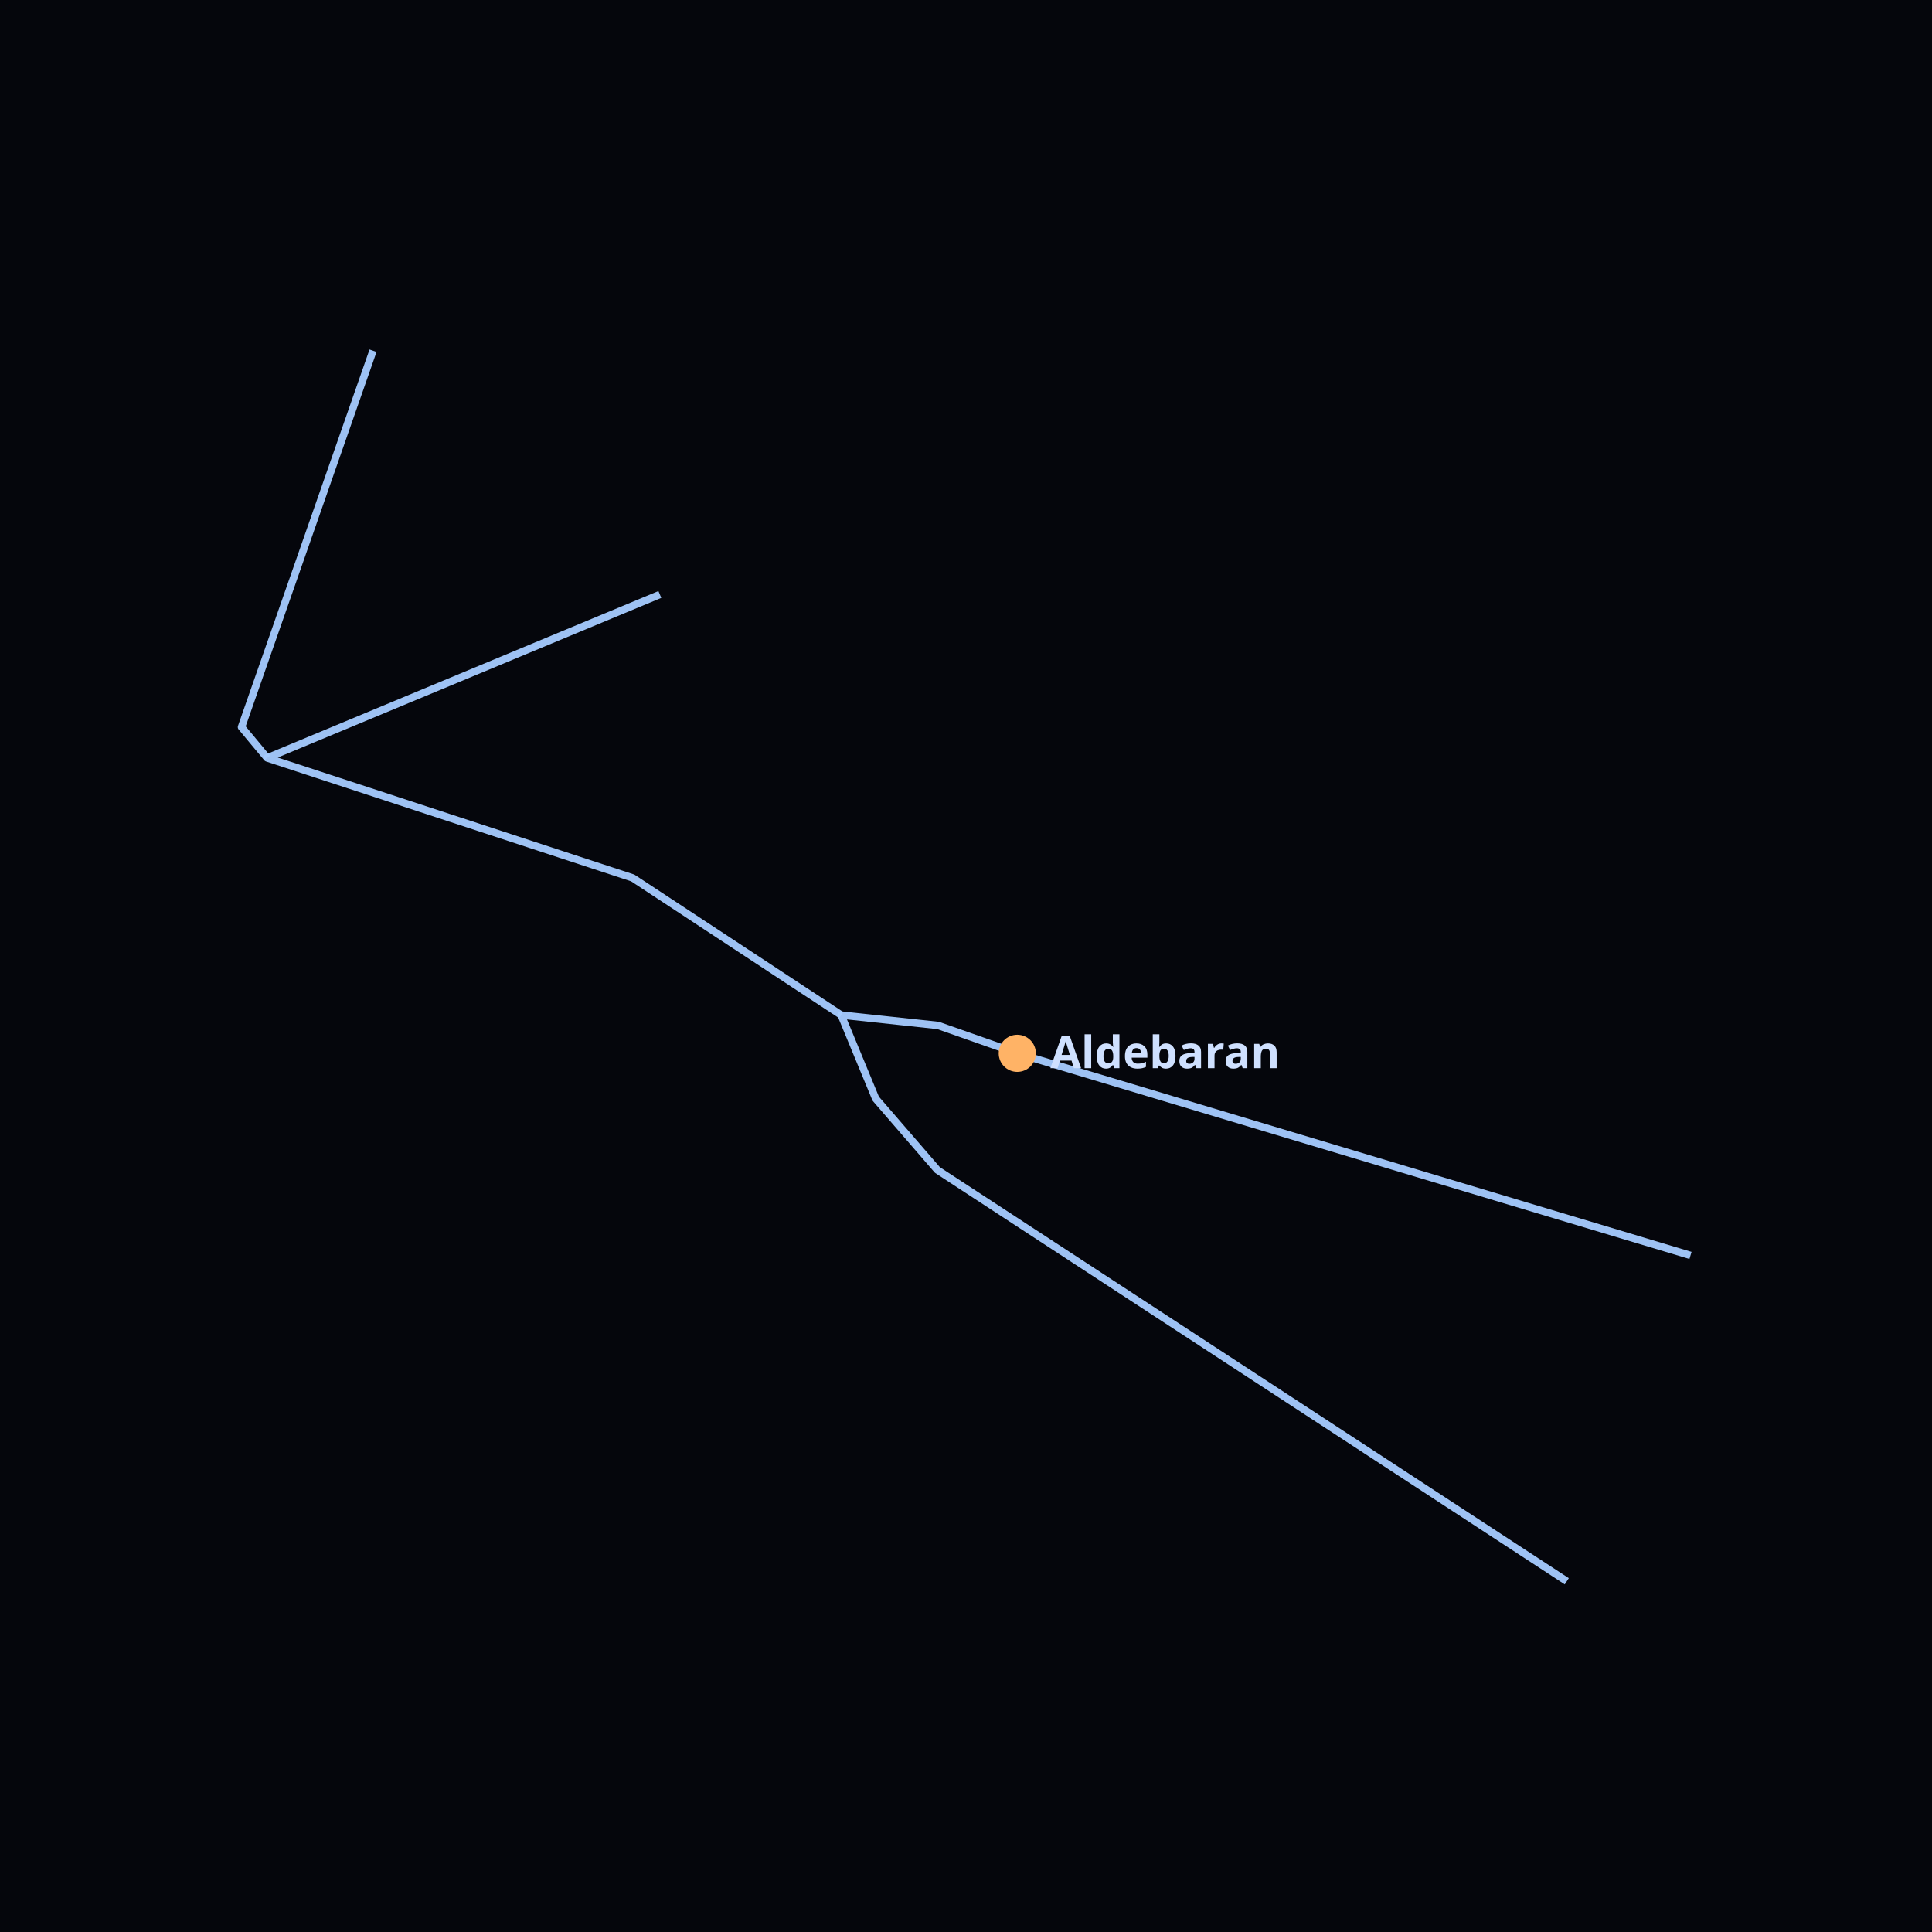
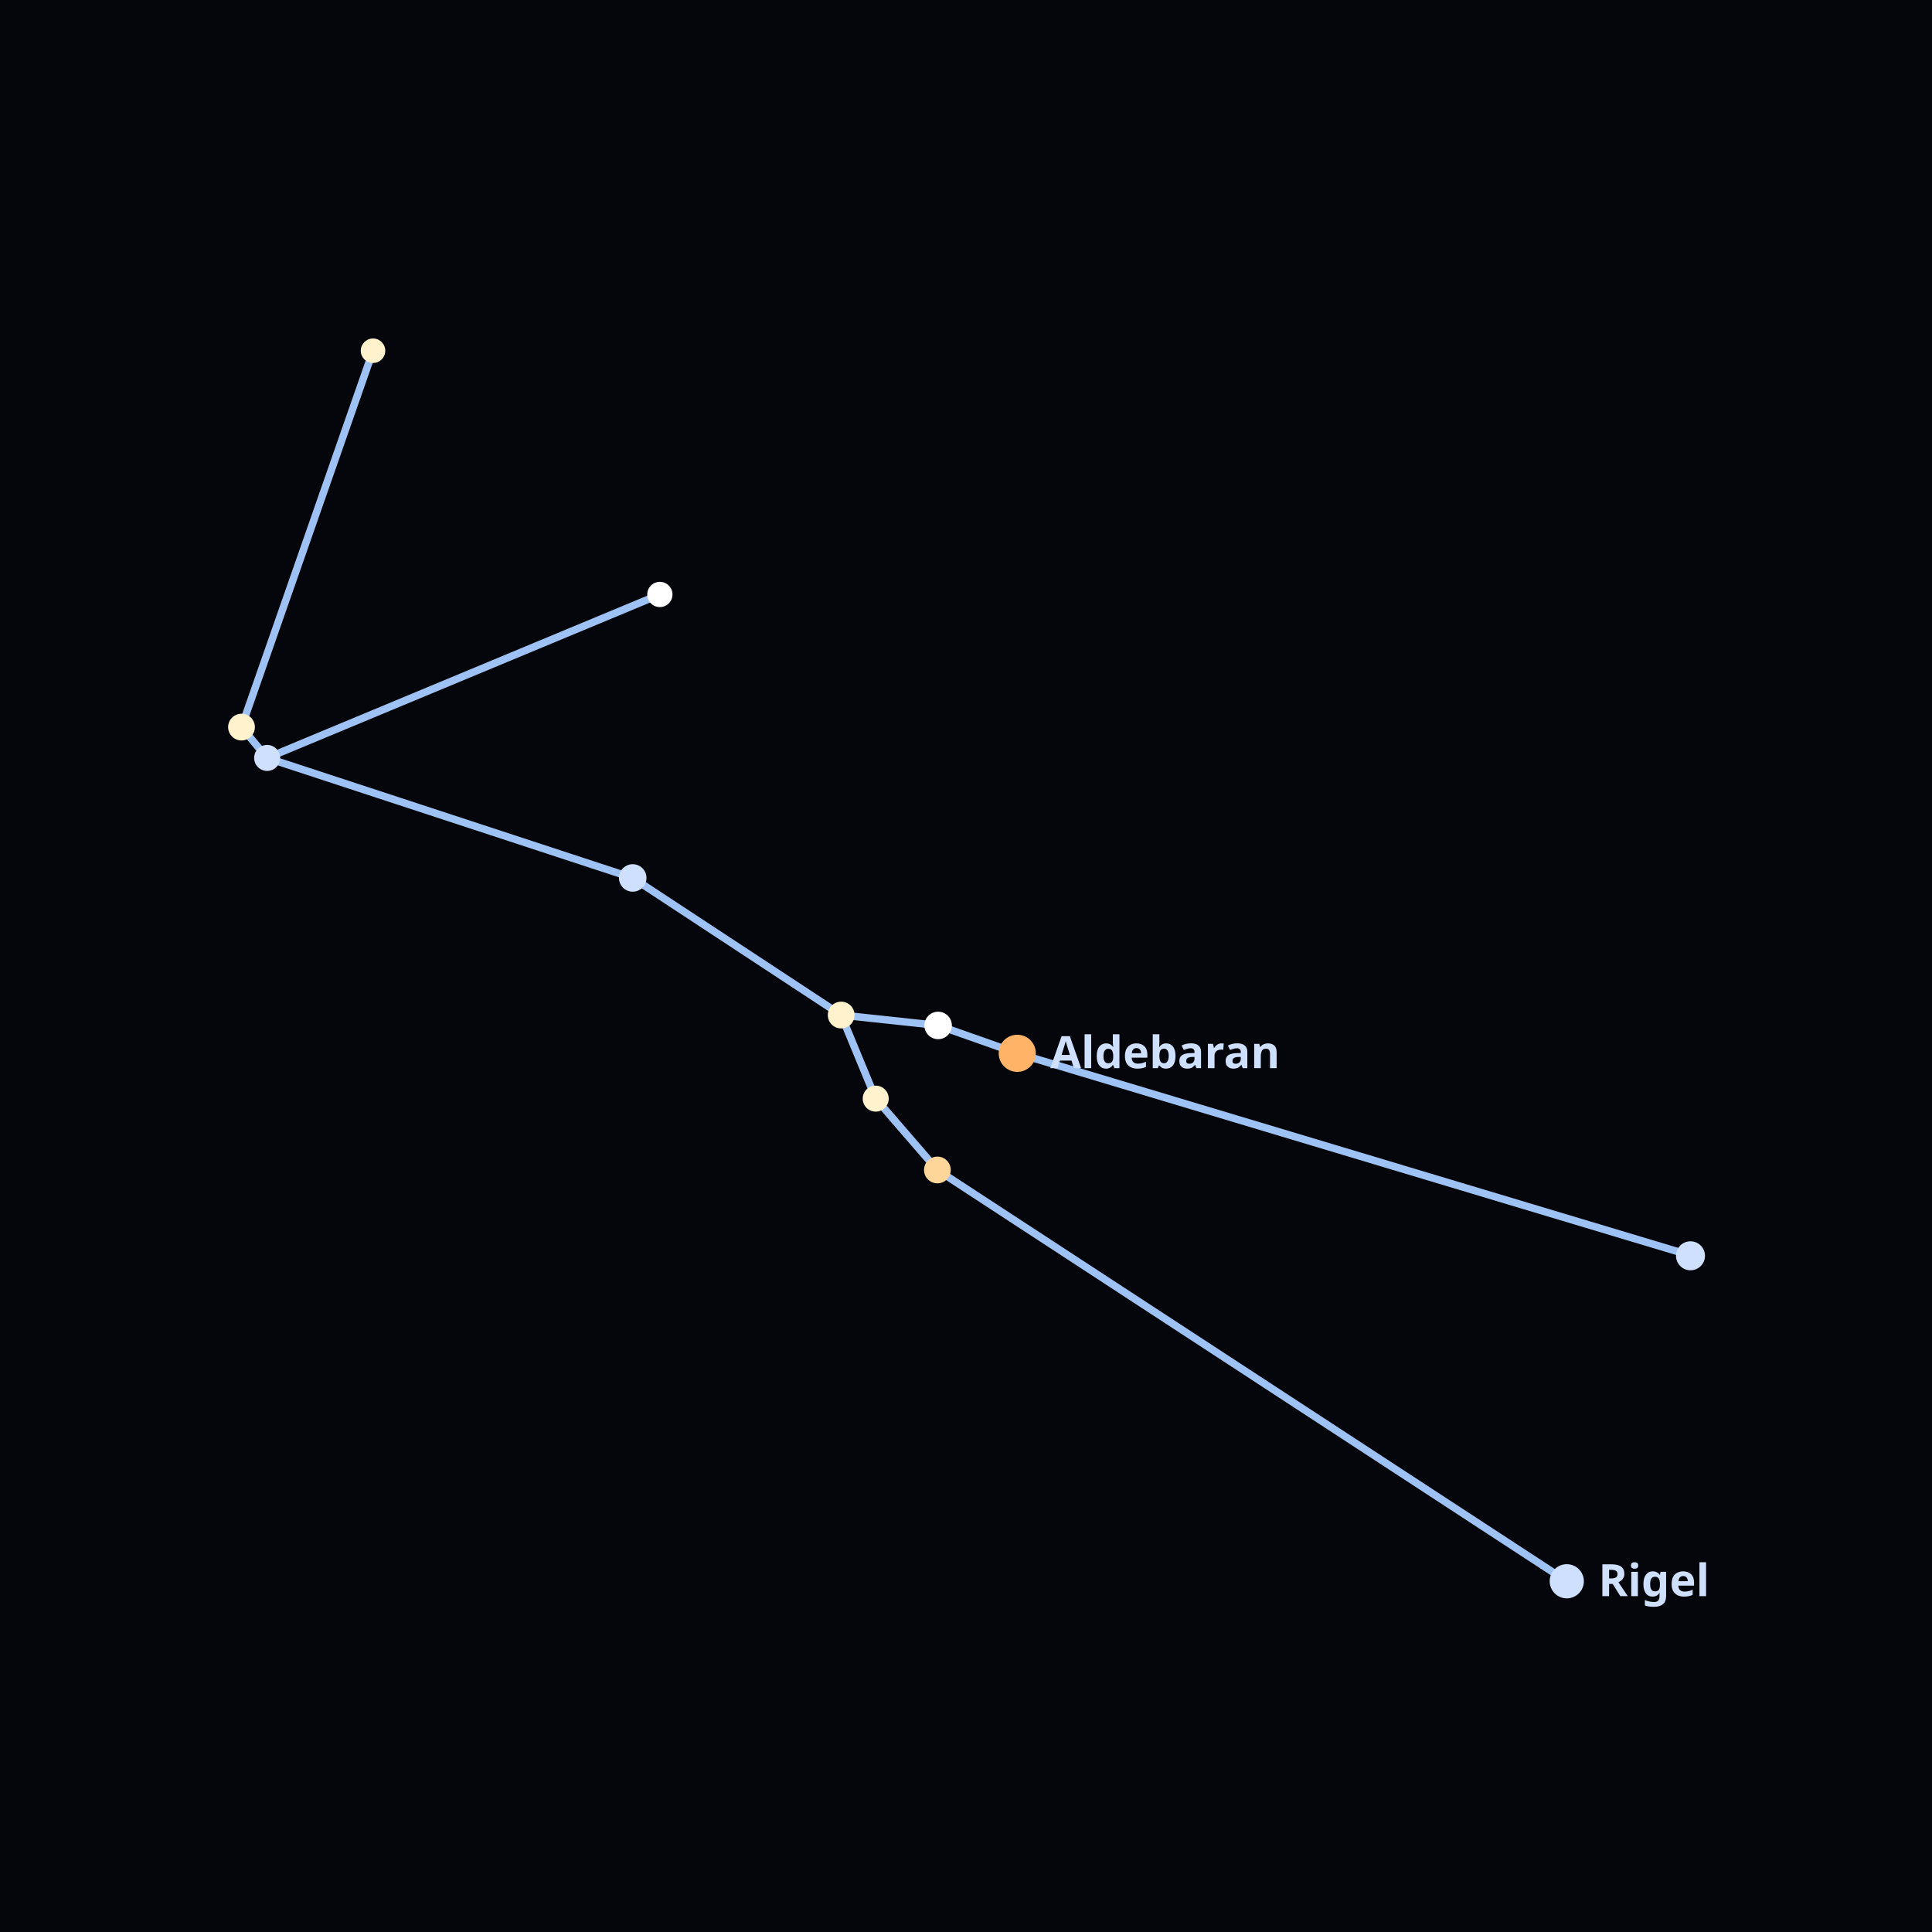
<svg xmlns="http://www.w3.org/2000/svg" viewBox="0 0 520 520" font-family="Audiowide, Segoe UI, sans-serif">
  <rect width="520" height="520" fill="#05060c" />
  <polyline points="455.0,337.9 273.8,283.5 252.5,276.0 226.4,273.2 235.7,295.7 252.3,314.9 421.7,425.6" fill="none" stroke="#a6ccff" stroke-width="2.0" stroke-opacity="0.95" stroke-linejoin="round" />
  <polyline points="226.4,273.2 170.3,236.3 71.9,204.0 177.6,160.0" fill="none" stroke="#a6ccff" stroke-width="2.0" stroke-opacity="0.95" stroke-linejoin="round" />
  <polyline points="71.9,204.0 65.0,195.7 100.4,94.4" fill="none" stroke="#a6ccff" stroke-width="2.0" stroke-opacity="0.95" stroke-linejoin="round" />
+   <circle class="star" cx="455.0" cy="338.0" r="3.9" fill="#cfe0ff" data-name="HIP 26451" data-meta="mag 2.97" />
+   <circle class="star" cx="273.8" cy="283.5" r="5.0" fill="#ffb366" data-name="Aldebaran" data-meta="mag 0.87" />
+   <text x="282.7" y="287.5" fill="#cfe0ff" font-size="12" font-weight="bold">Aldebaran</text>
+   <circle class="star" cx="252.5" cy="276.0" r="3.7" fill="#ffffff" data-name="HIP 20894" data-meta="mag 3.4" />
+   <circle class="star" cx="226.4" cy="273.2" r="3.6" fill="#fff2cc" data-name="HIP 20205" data-meta="mag 3.65" />
+   <circle class="star" cx="235.7" cy="295.7" r="3.5" fill="#fff2cc" data-name="HIP 20455" data-meta="mag 3.77" />
+   <circle class="star" cx="252.3" cy="314.9" r="3.6" fill="#ffd699" data-name="HIP 20889" data-meta="mag 3.53" />
+   <circle class="star" cx="421.7" cy="425.6" r="4.6" fill="#cfe0ff" data-name="Rigel" data-meta="mag 1.65" />
+   <text x="430.2" y="429.6" fill="#cfe0ff" font-size="12" font-weight="bold">Rigel</text>
+   <circle class="star" cx="170.3" cy="236.3" r="3.7" fill="#cfe0ff" data-name="HIP 18724" data-meta="mag 3.41" />
+   <circle class="star" cx="71.9" cy="204.0" r="3.5" fill="#cfe0ff" data-name="HIP 16083" data-meta="mag 3.73" />
+   <circle class="star" cx="177.6" cy="160.0" r="3.4" fill="#ffffff" data-name="HIP 18907" data-meta="mag 3.91" />
+   <circle class="star" cx="65.0" cy="195.7" r="3.6" fill="#fff2cc" data-name="HIP 15900" data-meta="mag 3.61" />
+   <circle class="star" cx="100.4" cy="94.4" r="3.3" fill="#fff2cc" data-name="HIP 16852" data-meta="mag 4.29" />
  <circle class="star" cx="393.5" cy="629.9" r="5.4" fill="#fff2cc" data-name="Elnath" data-meta="mag 0.08" />
  <text x="402.8" y="633.9" fill="#cfe0ff" font-size="12" font-weight="bold">Elnath</text>
-   <circle class="star" cx="273.8" cy="283.5" r="5.0" fill="#ffb366" data-name="Aldebaran" data-meta="mag 0.87" />
-   <text x="282.7" y="287.5" fill="#cfe0ff" font-size="12" font-weight="bold">Aldebaran</text>
</svg>
